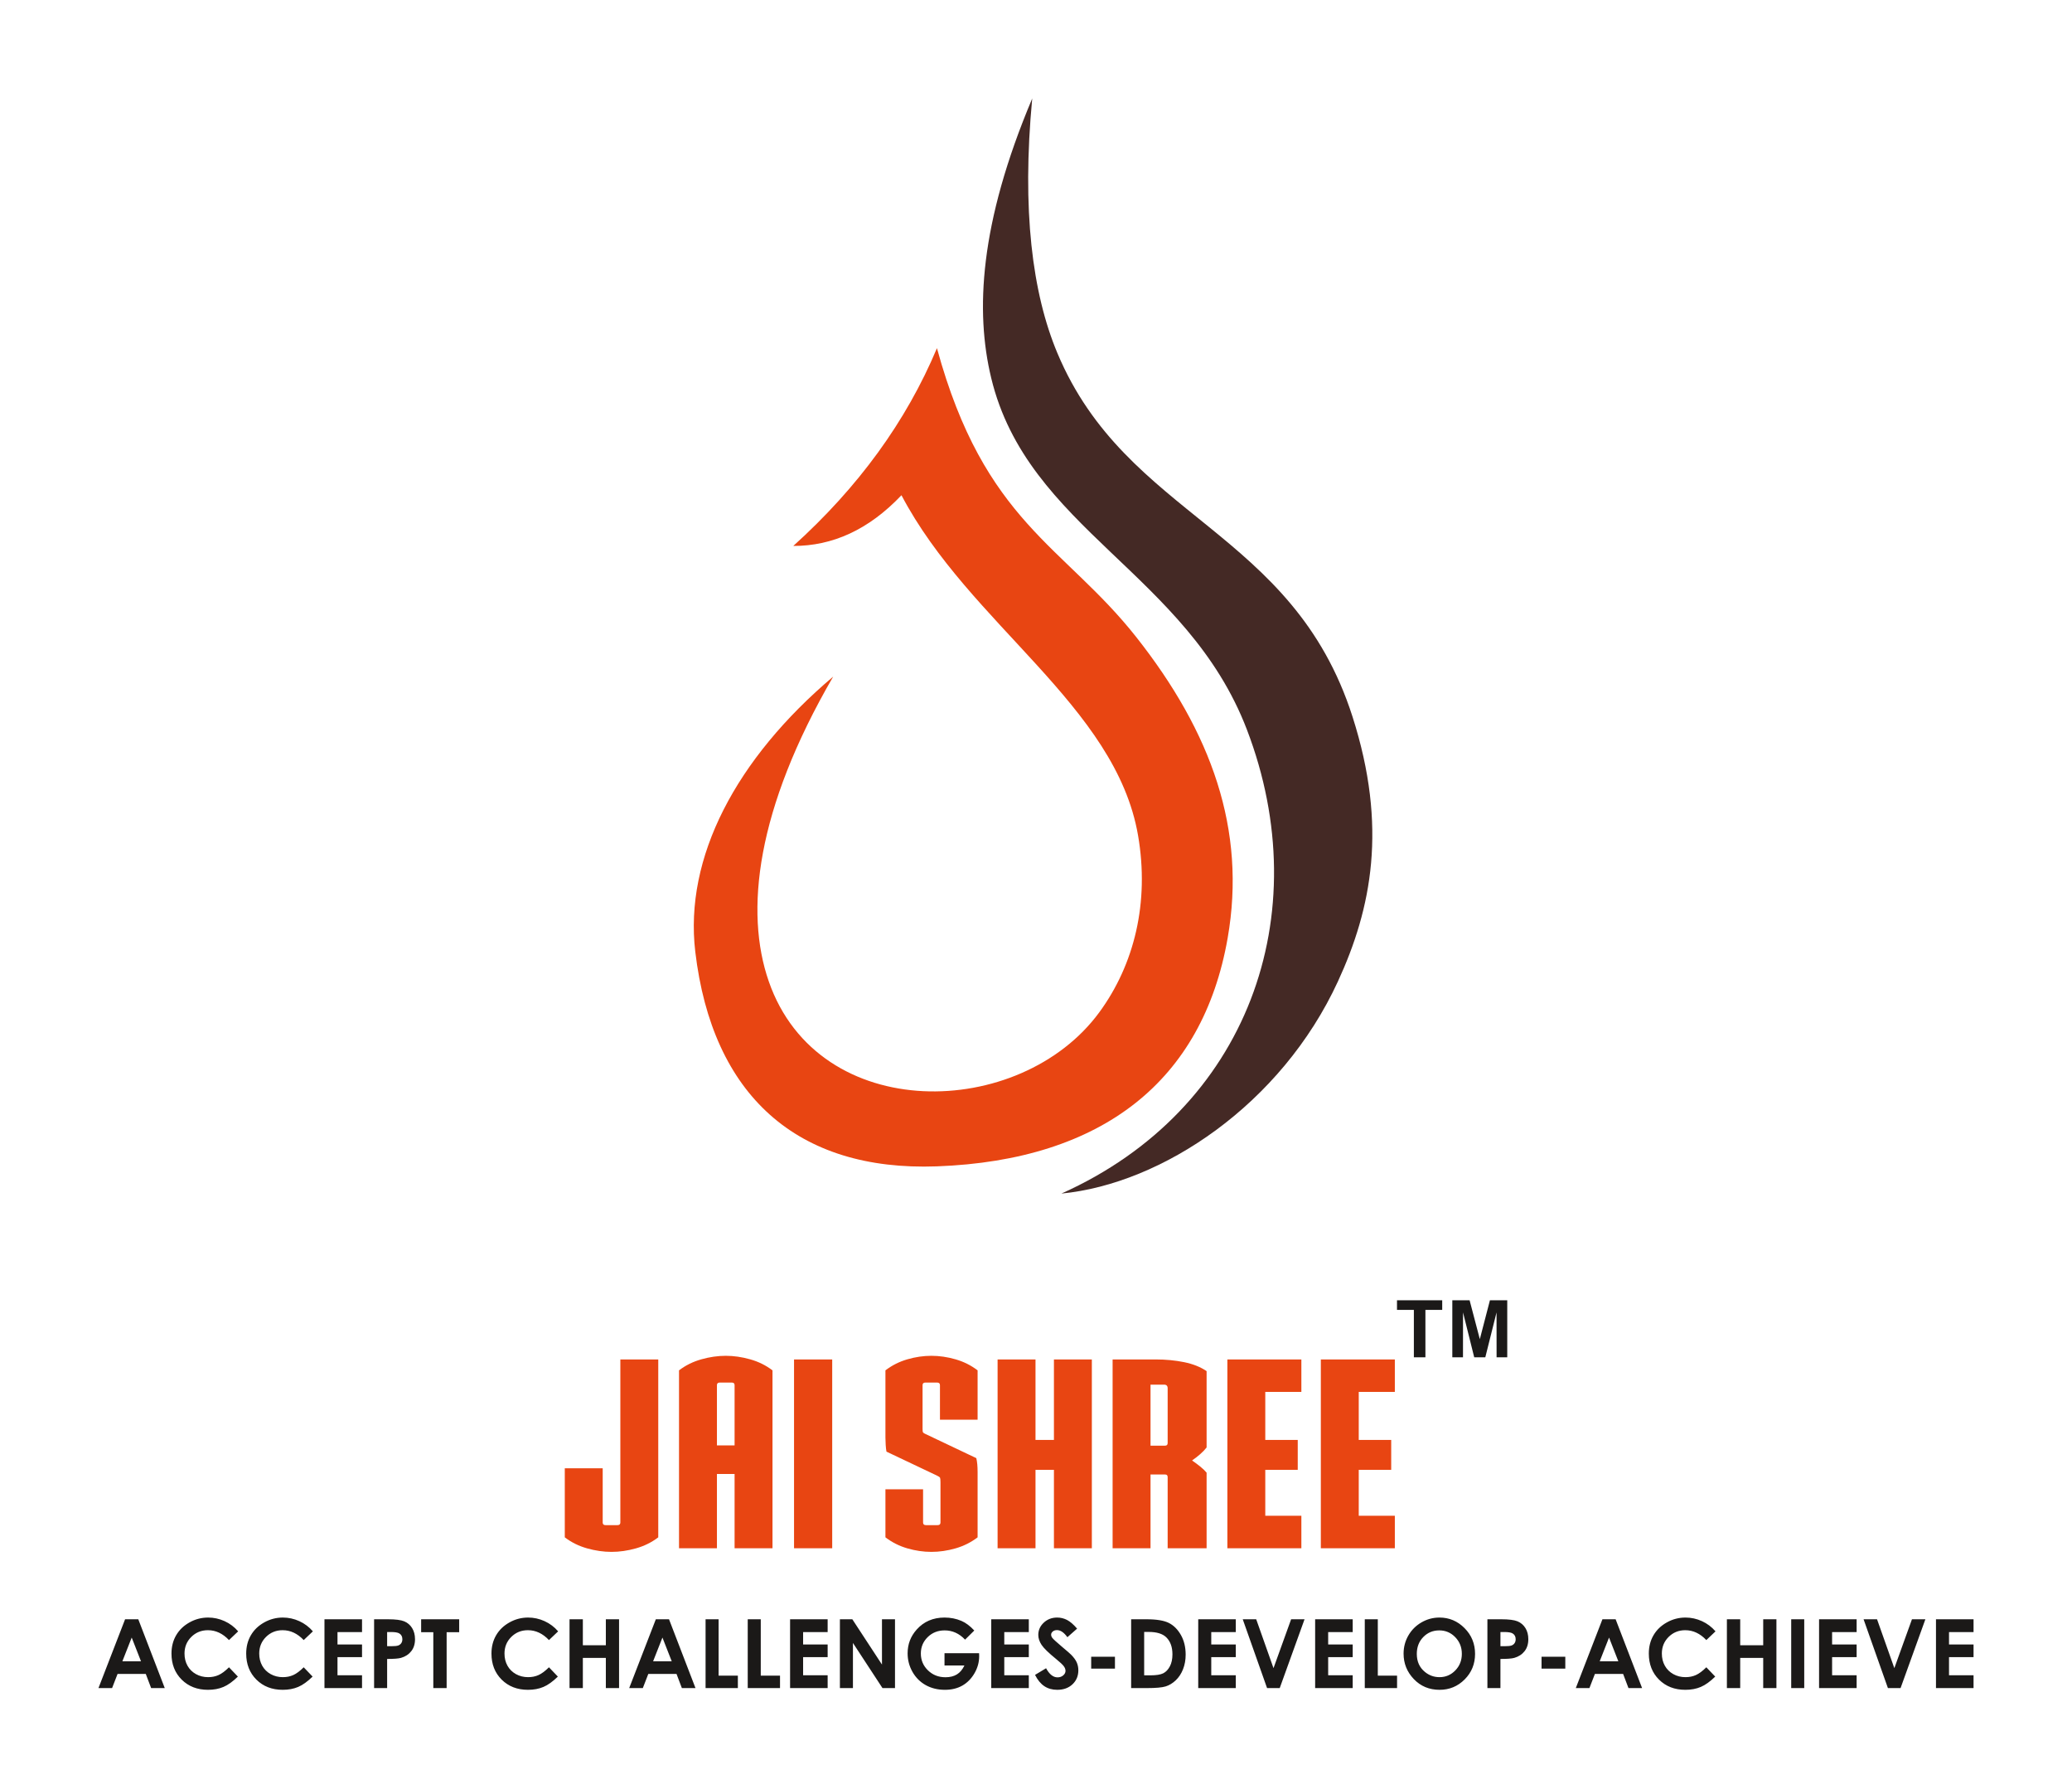
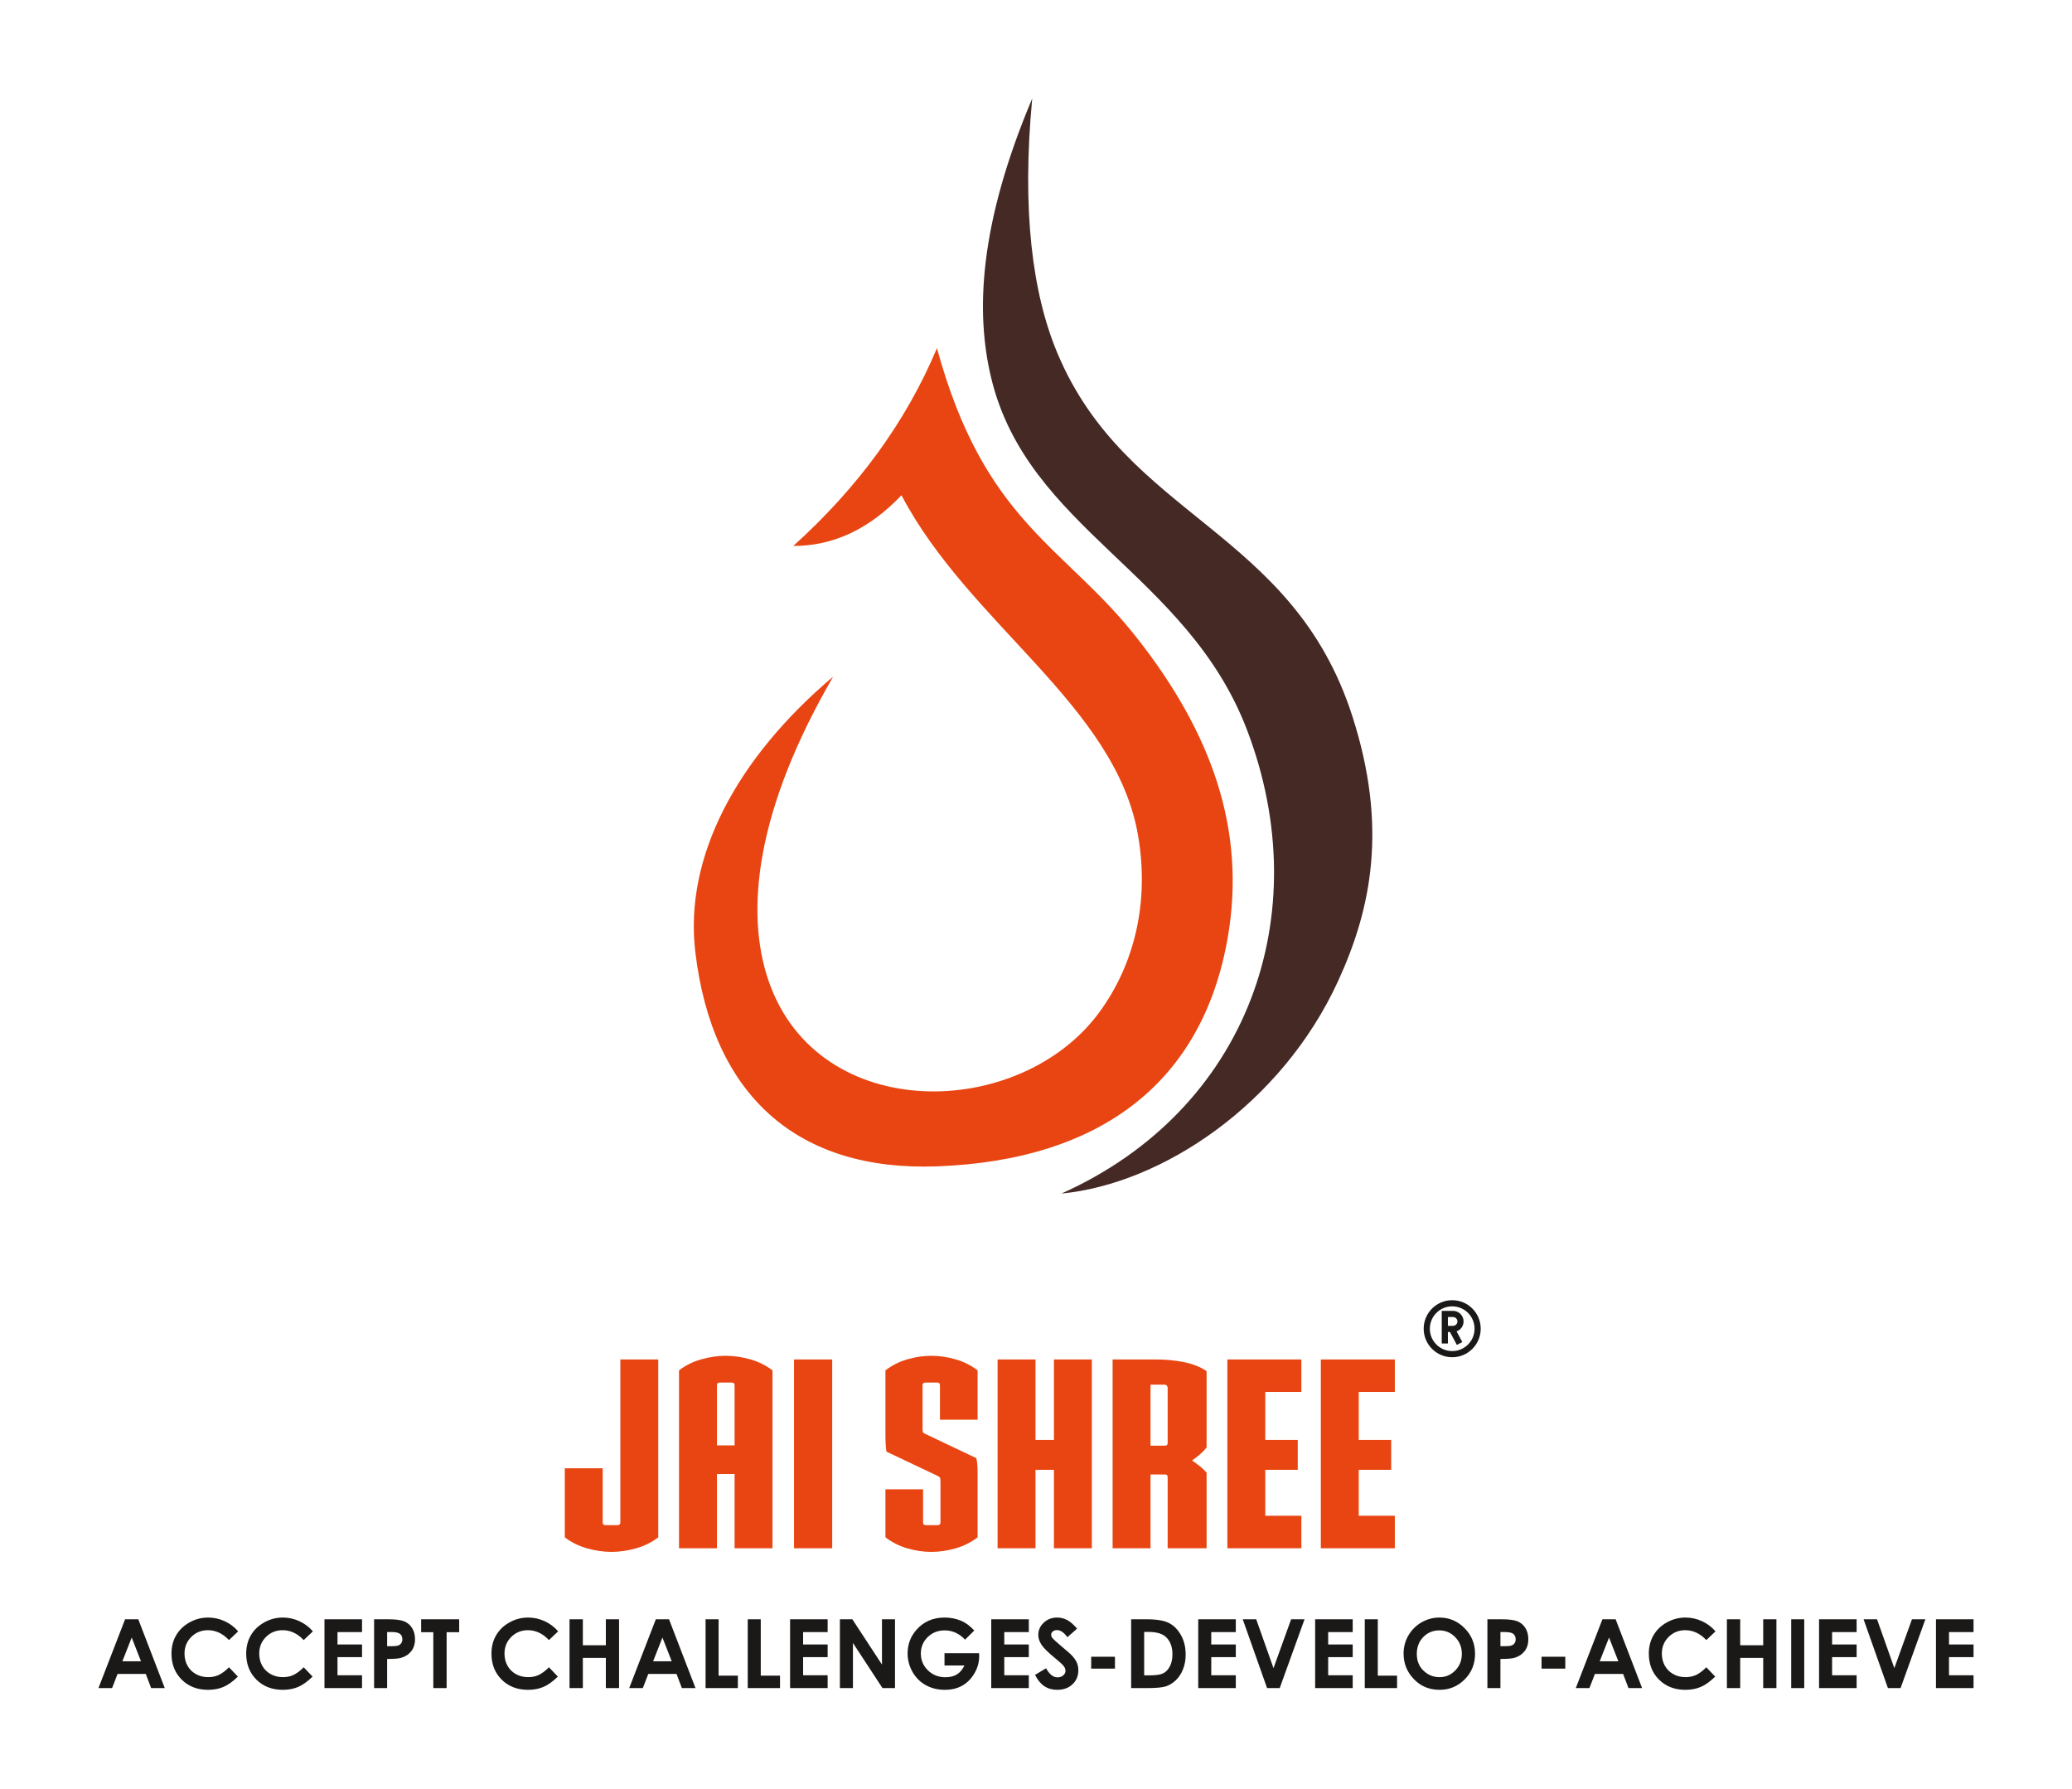
<svg xmlns="http://www.w3.org/2000/svg" viewBox="0 0 505.03 435.77">
  <g transform="translate(-53.82 -206.66)">
    <path fill="#442925" fill-rule="evenodd" d="  M357.747,384.469 C343.158,346.342 304.257,335.552 295.406,298.728 C291.523,282.573 292.526,261.2 305.414,230.658 C302.847,257.817 305.424,278.116 311.549,292.707 C328.452,332.974 368.855,335.596 383.485,381.306 C392.086,408.174 388.126,428.015 379.932,445.803 C366.123,475.782 337.082,495.137 312.531,497.507 C358.046,477.11 374.977,429.499 357.747,384.469 Z" />
    <path fill="#E84512" fill-rule="evenodd" d="  M273.542,327.337 C265.539,335.773 256.718,339.713 247.178,339.695 C263.007,325.411 274.703,309.356 282.193,291.499 C293.785,334.001 313.134,339.541 330.801,361.939 C349.072,385.101 357.67,408.847 353.046,435.264 C346.969,469.976 322.572,489.38 282.193,490.876 C248.097,492.138 227.42,473.567 223.286,438.56 C220.581,415.647 233.164,391.604 256.899,371.538 C238.132,403.861 235.281,428.79 241.201,445.806 C253.391,480.841 302.547,479.601 321.79,453.303 C330.301,441.673 334.016,426.593 331.213,410.259 C325.768,378.542 290.107,358.841 273.542,327.337 Z" />
  </g>
  <g transform="translate(-58.74 -198.07)">
    <path fill="#E84512" fill-rule="evenodd" d="  M209.944,529.338 L219.184,529.338 L219.184,572.687 C217.58,573.91 215.766,574.807 213.74,575.376 C211.716,575.946 209.733,576.23 207.792,576.23 C205.851,576.23 203.868,575.946 201.844,575.376 C199.818,574.807 198.004,573.91 196.401,572.687 L196.401,555.854 L205.641,555.854 L205.641,569.081 C205.641,569.501 205.872,569.713 206.337,569.713 L209.247,569.713 C209.712,569.713 209.944,569.501 209.944,569.081 L209.944,529.338 Z Z M247.028,575.345 L237.788,575.345 L237.788,557.245 L233.485,557.245 L233.485,575.345 L224.245,575.345 L224.245,531.996 C225.849,530.772 227.662,529.876 229.688,529.307 C231.712,528.736 233.697,528.451 235.636,528.451 C237.578,528.451 239.56,528.736 241.584,529.307 C243.61,529.876 245.424,530.772 247.028,531.996 L247.028,575.345 Z Z M237.788,550.284 L237.788,535.603 C237.788,535.181 237.556,534.97 237.093,534.97 L234.182,534.97 C233.716,534.97 233.485,535.181 233.485,535.603 L233.485,550.284 L237.788,550.284 Z Z M261.582,575.345 L252.279,575.345 L252.279,529.338 L261.582,529.338 L261.582,575.345 Z Z M283.606,546.235 C283.606,546.698 283.637,546.983 283.7,547.088 C283.763,547.194 283.922,547.31 284.175,547.436 L296.705,553.386 C296.915,554.23 297.021,555.369 297.021,556.803 L297.021,572.687 C295.418,573.91 293.625,574.807 291.642,575.376 C289.66,575.946 287.697,576.23 285.757,576.23 C283.816,576.23 281.865,575.946 279.903,575.376 C277.94,574.807 276.158,573.91 274.556,572.687 L274.556,560.979 L283.731,560.979 L283.731,569.081 C283.731,569.501 283.963,569.713 284.428,569.713 L287.275,569.713 C287.74,569.713 287.972,569.501 287.972,569.081 L287.972,559.334 C287.972,558.743 287.94,558.364 287.877,558.195 C287.813,558.027 287.55,557.836 287.086,557.626 L274.809,551.804 C274.725,551.382 274.66,550.834 274.619,550.159 C274.577,549.483 274.556,548.893 274.556,548.386 L274.556,531.996 C276.158,530.772 277.94,529.876 279.903,529.307 C281.865,528.736 283.816,528.451 285.757,528.451 C287.697,528.451 289.66,528.736 291.642,529.307 C293.625,529.876 295.418,530.772 297.021,531.996 L297.021,544.02 L287.846,544.02 L287.846,535.603 C287.846,535.181 287.612,534.97 287.149,534.97 L284.301,534.97 C283.837,534.97 283.606,535.181 283.606,535.603 L283.606,546.235 Z Z M301.894,529.338 L311.134,529.338 L311.134,548.955 L315.627,548.955 L315.627,529.338 L324.867,529.338 L324.867,575.345 L315.627,575.345 L315.627,556.232 L311.134,556.232 L311.134,575.345 L301.894,575.345 L301.894,529.338 Z Z M339.168,550.347 L342.712,550.347 C343.134,550.347 343.345,550.137 343.345,549.715 L343.345,536.362 C343.345,535.771 343.049,535.477 342.458,535.477 L339.168,535.477 L339.168,550.347 Z Z M343.345,558.005 C343.345,557.583 343.134,557.373 342.712,557.373 L339.168,557.373 L339.168,575.345 L329.928,575.345 L329.928,529.338 L340.434,529.338 C342.88,529.338 345.191,529.56 347.364,530.002 C349.537,530.446 351.361,531.174 352.837,532.185 L352.837,550.791 C352.415,551.339 351.889,551.888 351.255,552.436 C350.623,552.985 349.969,553.49 349.294,553.955 C349.969,554.419 350.623,554.904 351.255,555.41 C351.889,555.916 352.415,556.423 352.837,556.929 L352.837,575.345 L343.345,575.345 L343.345,558.005 Z Z M357.9,529.338 L375.936,529.338 L375.936,537.248 L367.14,537.248 L367.14,548.955 L375.051,548.955 L375.051,556.232 L367.14,556.232 L367.14,567.434 L375.936,567.434 L375.936,575.345 L357.9,575.345 L357.9,529.338 Z Z M380.681,529.338 L398.718,529.338 L398.718,537.248 L389.921,537.248 L389.921,548.955 L397.832,548.955 L397.832,556.232 L389.921,556.232 L389.921,567.434 L398.718,567.434 L398.718,575.345 L380.681,575.345 L380.681,529.338 Z" />
-     <path fill="#1b1918" fill-rule="evenodd" d="  M403.357,528.814 L403.357,517.268 L399.244,517.268 L399.244,514.921 L410.265,514.921 L410.265,517.268 L406.17,517.268 L406.17,528.814 L403.357,528.814 Z Z M412.729,528.814 L412.729,514.921 L416.943,514.921 L419.433,524.396 L421.895,514.921 L426.118,514.921 L426.118,528.814 L423.518,528.814 L423.508,517.877 L420.769,528.814 L418.067,528.814 L415.339,517.877 L415.329,528.814 L412.729,528.814 Z" />
+     <g fill="none" stroke="#1b1918" stroke-width="1.5">
+       <circle cx="412.7" cy="521.85" r="6.2" />
+       <path d="M410.9,525.45 L410.9,518.25 L412.9,518.25 A1.82,1.82 0 0 1 412.9,521.9 L410.9,521.9 M412.6,521.9 L414.5,525.45" />
+     </g>
  </g>
  <g transform="translate(-44.92 -199.49)">
    <path fill="#1b1918" fill-rule="evenodd" d="  M75.41,594.073 L78.626,594.073 L85.079,610.842 L81.759,610.842 L80.451,607.386 L73.578,607.386 L72.239,610.842 L68.919,610.842 L75.41,594.073 Z Z M77.022,598.53 L74.75,604.303 L79.284,604.303 L77.022,598.53 Z Z M102.971,597.016 L100.734,599.141 C99.211,597.537 97.503,596.736 95.6,596.736 C93.996,596.736 92.642,597.285 91.543,598.378 C90.443,599.472 89.893,600.819 89.893,602.423 C89.893,603.54 90.138,604.533 90.625,605.397 C91.111,606.264 91.801,606.946 92.689,607.439 C93.579,607.934 94.569,608.179 95.658,608.179 C96.584,608.179 97.433,608.008 98.2,607.662 C98.971,607.315 99.815,606.684 100.734,605.774 L102.902,608.04 C101.664,609.25 100.492,610.09 99.391,610.557 C98.289,611.029 97.028,611.262 95.615,611.262 C93.008,611.262 90.871,610.436 89.208,608.783 C87.546,607.133 86.717,605.011 86.717,602.431 C86.717,600.756 87.094,599.273 87.854,597.974 C88.609,596.673 89.691,595.63 91.105,594.841 C92.513,594.05 94.031,593.653 95.663,593.653 C97.044,593.653 98.375,593.946 99.659,594.528 C100.94,595.112 102.046,595.942 102.971,597.016 Z Z M121.183,597.016 L118.945,599.141 C117.423,597.537 115.715,596.736 113.812,596.736 C112.208,596.736 110.854,597.285 109.755,598.378 C108.654,599.472 108.105,600.819 108.105,602.423 C108.105,603.54 108.35,604.533 108.837,605.397 C109.323,606.264 110.013,606.946 110.9,607.439 C111.791,607.934 112.781,608.179 113.87,608.179 C114.796,608.179 115.645,608.008 116.412,607.662 C117.183,607.315 118.027,606.684 118.945,605.774 L121.114,608.04 C119.876,609.25 118.704,610.09 117.603,610.557 C116.501,611.029 115.24,611.262 113.826,611.262 C111.22,611.262 109.083,610.436 107.42,608.783 C105.758,607.133 104.929,605.011 104.929,602.431 C104.929,600.756 105.306,599.273 106.066,597.974 C106.821,596.673 107.903,595.63 109.317,594.841 C110.725,594.05 112.243,593.653 113.874,593.653 C115.256,593.653 116.587,593.946 117.871,594.528 C119.152,595.112 120.258,595.942 121.183,597.016 Z Z M124.005,594.073 L133.161,594.073 L133.161,597.203 L127.181,597.203 L127.181,600.215 L133.161,600.215 L133.161,603.298 L127.181,603.298 L127.181,607.712 L133.161,607.712 L133.161,610.842 L124.005,610.842 L124.005,594.073 Z Z M136.103,594.073 L139.493,594.073 C141.326,594.073 142.645,594.24 143.456,594.579 C144.266,594.919 144.908,595.466 145.375,596.223 C145.841,596.978 146.075,597.885 146.075,598.942 C146.075,600.114 145.768,601.087 145.153,601.862 C144.542,602.636 143.708,603.177 142.654,603.482 C142.035,603.657 140.911,603.742 139.279,603.742 L139.279,610.842 L136.103,610.842 L136.103,594.073 Z Z M139.279,600.635 L140.304,600.635 C141.108,600.635 141.666,600.577 141.98,600.465 C142.296,600.347 142.541,600.162 142.723,599.897 C142.904,599.632 142.993,599.313 142.993,598.936 C142.993,598.285 142.74,597.81 142.233,597.514 C141.868,597.292 141.182,597.179 140.186,597.179 L139.279,597.179 L139.279,600.635 Z Z M147.569,594.073 L156.841,594.073 L156.841,597.226 L153.782,597.226 L153.782,610.842 L150.535,610.842 L150.535,597.226 L147.569,597.226 L147.569,594.073 Z Z M180.963,597.016 L178.725,599.141 C177.202,597.537 175.494,596.736 173.591,596.736 C171.987,596.736 170.634,597.285 169.535,598.378 C168.434,599.472 167.885,600.819 167.885,602.423 C167.885,603.54 168.13,604.533 168.616,605.397 C169.103,606.264 169.793,606.946 170.68,607.439 C171.57,607.934 172.56,608.179 173.649,608.179 C174.576,608.179 175.425,608.008 176.191,607.662 C176.962,607.315 177.806,606.684 178.725,605.774 L180.893,608.04 C179.655,609.25 178.483,610.09 177.383,610.557 C176.28,611.029 175.019,611.262 173.606,611.262 C170.999,611.262 168.863,610.436 167.199,608.783 C165.538,607.133 164.709,605.011 164.709,602.431 C164.709,600.756 165.086,599.273 165.846,597.974 C166.6,596.673 167.683,595.63 169.096,594.841 C170.505,594.05 172.022,593.653 173.654,593.653 C175.036,593.653 176.367,593.946 177.651,594.528 C178.932,595.112 180.037,595.942 180.963,597.016 Z Z M183.738,594.073 L186.984,594.073 L186.984,600.402 L192.589,600.402 L192.589,594.073 L195.811,594.073 L195.811,610.842 L192.589,610.842 L192.589,603.485 L186.984,603.485 L186.984,610.842 L183.738,610.842 L183.738,594.073 Z Z M204.772,594.073 L207.988,594.073 L214.44,610.842 L211.12,610.842 L209.813,607.386 L202.94,607.386 L201.601,610.842 L198.281,610.842 L204.772,594.073 Z Z M206.384,598.53 L204.111,604.303 L208.646,604.303 L206.384,598.53 Z Z M216.897,594.073 L220.072,594.073 L220.072,607.806 L224.766,607.806 L224.766,610.842 L216.897,610.842 L216.897,594.073 Z Z M227.173,594.073 L230.349,594.073 L230.349,607.806 L235.042,607.806 L235.042,610.842 L227.173,610.842 L227.173,594.073 Z Z M237.495,594.073 L246.65,594.073 L246.65,597.203 L240.671,597.203 L240.671,600.215 L246.65,600.215 L246.65,603.298 L240.671,603.298 L240.671,607.712 L246.65,607.712 L246.65,610.842 L237.495,610.842 L237.495,594.073 Z Z M249.639,594.073 L252.668,594.073 L259.892,605.109 L259.892,594.073 L263.068,594.073 L263.068,610.842 L260.017,610.842 L252.815,599.842 L252.815,610.842 L249.639,610.842 L249.639,594.073 Z Z M282.392,596.814 L280.147,599.036 C278.727,597.534 277.068,596.782 275.177,596.782 C273.53,596.782 272.148,597.327 271.036,598.421 C269.922,599.515 269.366,600.842 269.366,602.408 C269.366,604.023 269.942,605.392 271.097,606.517 C272.254,607.643 273.679,608.202 275.372,608.202 C276.472,608.202 277.403,607.969 278.159,607.505 C278.914,607.043 279.524,606.318 279.988,605.331 L275.134,605.331 L275.134,602.341 L283.564,602.341 L283.587,603.045 C283.587,604.513 283.207,605.903 282.447,607.217 C281.684,608.53 280.699,609.534 279.493,610.226 C278.283,610.916 276.861,611.262 275.235,611.262 C273.495,611.262 271.943,610.885 270.576,610.13 C269.21,609.37 268.131,608.296 267.333,606.899 C266.539,605.498 266.143,603.992 266.143,602.371 C266.143,600.154 266.878,598.222 268.346,596.584 C270.086,594.631 272.355,593.653 275.145,593.653 C276.605,593.653 277.972,593.922 279.245,594.462 C280.315,594.919 281.366,595.705 282.392,596.814 Z Z M286.527,594.073 L295.682,594.073 L295.682,597.203 L289.703,597.203 L289.703,600.215 L295.682,600.215 L295.682,603.298 L289.703,603.298 L289.703,607.712 L295.682,607.712 L295.682,610.842 L286.527,610.842 L286.527,594.073 Z Z M307.453,596.354 L305.086,598.441 C304.257,597.289 303.413,596.713 302.552,596.713 C302.132,596.713 301.789,596.825 301.525,597.047 C301.257,597.274 301.124,597.525 301.124,597.807 C301.124,598.086 301.217,598.355 301.409,598.605 C301.669,598.939 302.451,599.655 303.755,600.756 C304.974,601.777 305.713,602.419 305.973,602.684 C306.62,603.338 307.079,603.96 307.352,604.556 C307.62,605.155 307.756,605.806 307.756,606.509 C307.756,607.888 307.281,609.019 306.327,609.92 C305.377,610.815 304.136,611.262 302.604,611.262 C301.409,611.262 300.369,610.971 299.481,610.387 C298.594,609.799 297.831,608.88 297.2,607.626 L299.889,606.007 C300.7,607.487 301.63,608.227 302.681,608.227 C303.229,608.227 303.693,608.066 304.067,607.747 C304.441,607.427 304.628,607.058 304.628,606.641 C304.628,606.264 304.487,605.883 304.202,605.501 C303.923,605.124 303.3,604.539 302.339,603.758 C300.508,602.27 299.33,601.122 298.795,600.312 C298.262,599.503 297.994,598.697 297.994,597.891 C297.994,596.728 298.438,595.731 299.322,594.902 C300.209,594.07 301.303,593.653 302.604,593.653 C303.439,593.653 304.237,593.848 304.993,594.234 C305.752,594.622 306.569,595.327 307.453,596.354 Z Z M320.625,594.073 L324.405,594.073 C326.841,594.073 328.652,594.378 329.839,594.98 C331.022,595.584 331.999,596.564 332.767,597.928 C333.533,599.285 333.913,600.874 333.913,602.691 C333.913,603.983 333.7,605.17 333.271,606.252 C332.844,607.335 332.248,608.233 331.494,608.95 C330.737,609.662 329.92,610.157 329.041,610.433 C328.161,610.706 326.635,610.842 324.463,610.842 L320.625,610.842 L320.625,594.073 Z Z M323.801,597.156 L323.801,607.735 L325.281,607.735 C326.74,607.735 327.795,607.568 328.454,607.234 C329.111,606.899 329.648,606.335 330.064,605.544 C330.481,604.755 330.691,603.781 330.691,602.621 C330.691,600.842 330.193,599.46 329.2,598.48 C328.305,597.597 326.865,597.156 324.884,597.156 L323.801,597.156 Z Z M336.977,594.073 L346.132,594.073 L346.132,597.203 L340.153,597.203 L340.153,600.215 L346.132,600.215 L346.132,603.298 L340.153,603.298 L340.153,607.712 L346.132,607.712 L346.132,610.842 L336.977,610.842 L336.977,594.073 Z Z M347.826,594.073 L351.108,594.073 L355.323,605.984 L359.619,594.073 L362.89,594.073 L356.841,610.842 L353.757,610.842 L347.826,594.073 Z Z M365.473,594.073 L374.629,594.073 L374.629,597.203 L368.649,597.203 L368.649,600.215 L374.629,600.215 L374.629,603.298 L368.649,603.298 L368.649,607.712 L374.629,607.712 L374.629,610.842 L365.473,610.842 L365.473,594.073 Z Z M377.571,594.073 L380.747,594.073 L380.747,607.806 L385.441,607.806 L385.441,610.842 L377.571,610.842 L377.571,594.073 Z Z M395.777,593.653 C398.147,593.653 400.186,594.513 401.89,596.23 C403.6,597.946 404.452,600.041 404.452,602.509 C404.452,604.957 403.611,607.027 401.927,608.72 C400.245,610.413 398.201,611.262 395.8,611.262 C393.281,611.262 391.19,610.39 389.529,608.65 C387.862,606.911 387.03,604.844 387.03,602.449 C387.03,600.85 387.419,599.374 388.193,598.029 C388.968,596.685 390.035,595.619 391.389,594.833 C392.748,594.047 394.211,593.653 395.777,593.653 Z Z M395.729,596.782 C394.185,596.782 392.884,597.323 391.833,598.403 C390.778,599.48 390.252,600.85 390.252,602.515 C390.252,604.369 390.914,605.837 392.241,606.914 C393.273,607.758 394.453,608.179 395.788,608.179 C397.294,608.179 398.579,607.631 399.638,606.537 C400.7,605.443 401.23,604.096 401.23,602.492 C401.23,600.897 400.695,599.546 399.626,598.441 C398.559,597.335 397.26,596.782 395.729,596.782 Z Z M407.461,594.073 L410.851,594.073 C412.684,594.073 414.003,594.24 414.814,594.579 C415.624,594.919 416.266,595.466 416.733,596.223 C417.199,596.978 417.433,597.885 417.433,598.942 C417.433,600.114 417.126,601.087 416.511,601.862 C415.9,602.636 415.066,603.177 414.012,603.482 C413.393,603.657 412.269,603.742 410.637,603.742 L410.637,610.842 L407.461,610.842 L407.461,594.073 Z Z M410.637,600.635 L411.661,600.635 C412.466,600.635 413.024,600.577 413.338,600.465 C413.654,600.347 413.899,600.162 414.081,599.897 C414.262,599.632 414.351,599.313 414.351,598.936 C414.351,598.285 414.098,597.81 413.591,597.514 C413.226,597.292 412.54,597.179 411.544,597.179 L410.637,597.179 L410.637,600.635 Z Z M435.497,594.073 L438.713,594.073 L445.166,610.842 L441.846,610.842 L440.538,607.386 L433.665,607.386 L432.326,610.842 L429.006,610.842 L435.497,594.073 Z Z M437.109,598.53 L434.837,604.303 L439.372,604.303 L437.109,598.53 Z Z M463.058,597.016 L460.821,599.141 C459.298,597.537 457.59,596.736 455.687,596.736 C454.083,596.736 452.729,597.285 451.63,598.378 C450.53,599.472 449.98,600.819 449.98,602.423 C449.98,603.54 450.225,604.533 450.712,605.397 C451.199,606.264 451.889,606.946 452.776,607.439 C453.666,607.934 454.656,608.179 455.745,608.179 C456.672,608.179 457.521,608.008 458.287,607.662 C459.058,607.315 459.902,606.684 460.821,605.774 L462.989,608.04 C461.751,609.25 460.579,610.09 459.478,610.557 C458.376,611.029 457.115,611.262 455.702,611.262 C453.095,611.262 450.959,610.436 449.295,608.783 C447.634,607.133 446.804,605.011 446.804,602.431 C446.804,600.756 447.182,599.273 447.941,597.974 C448.696,596.673 449.778,595.63 451.192,594.841 C452.6,594.05 454.118,593.653 455.75,593.653 C457.132,593.653 458.462,593.946 459.747,594.528 C461.028,595.112 462.133,595.942 463.058,597.016 Z Z M465.834,594.073 L469.079,594.073 L469.079,600.402 L474.685,600.402 L474.685,594.073 L477.907,594.073 L477.907,610.842 L474.685,610.842 L474.685,603.485 L469.079,603.485 L469.079,610.842 L465.834,610.842 L465.834,594.073 Z Z M481.509,594.073 L484.685,594.073 L484.685,610.842 L481.509,610.842 L481.509,594.073 Z Z M488.301,594.073 L497.456,594.073 L497.456,597.203 L491.477,597.203 L491.477,600.215 L497.456,600.215 L497.456,603.298 L491.477,603.298 L491.477,607.712 L497.456,607.712 L497.456,610.842 L488.301,610.842 L488.301,594.073 Z Z M499.149,594.073 L502.431,594.073 L506.647,605.984 L510.943,594.073 L514.213,594.073 L508.164,610.842 L505.081,610.842 L499.149,594.073 Z Z M516.797,594.073 L525.953,594.073 L525.953,597.203 L519.973,597.203 L519.973,600.215 L525.953,600.215 L525.953,603.298 L519.973,603.298 L519.973,607.712 L525.953,607.712 L525.953,610.842 L516.797,610.842 L516.797,594.073 Z Z M310.887,603.205 L316.678,603.205 L316.678,606.1 L310.887,606.1 L310.887,603.205 Z Z M420.657,603.205 L426.447,603.205 L426.447,606.1 L420.657,606.1 L420.657,603.205 Z" />
  </g>
</svg>
